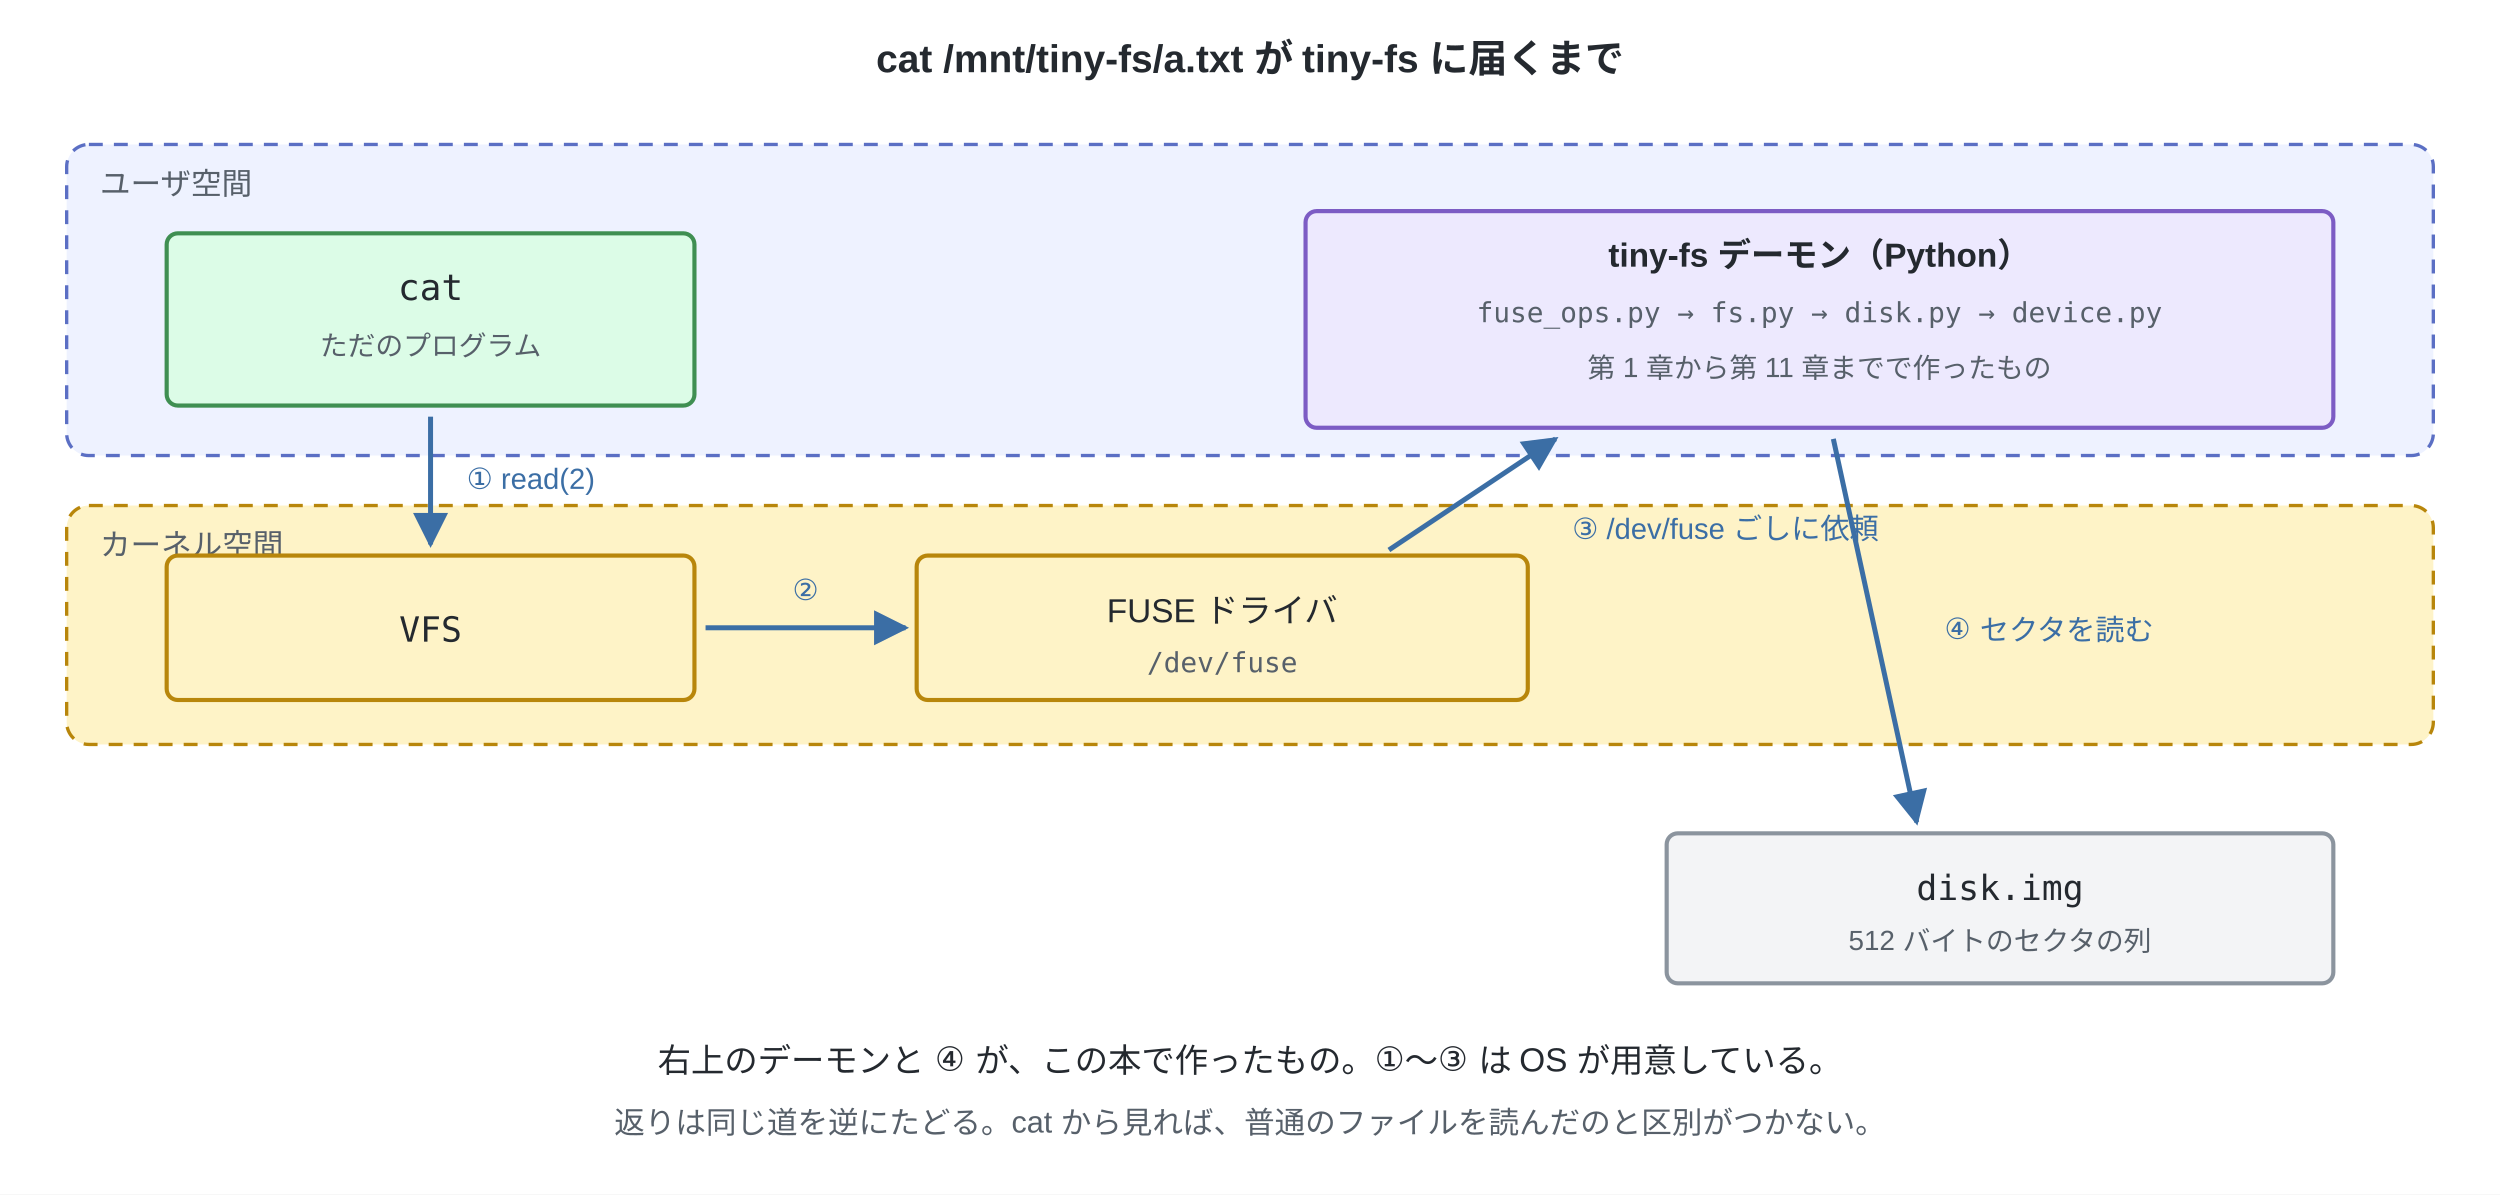
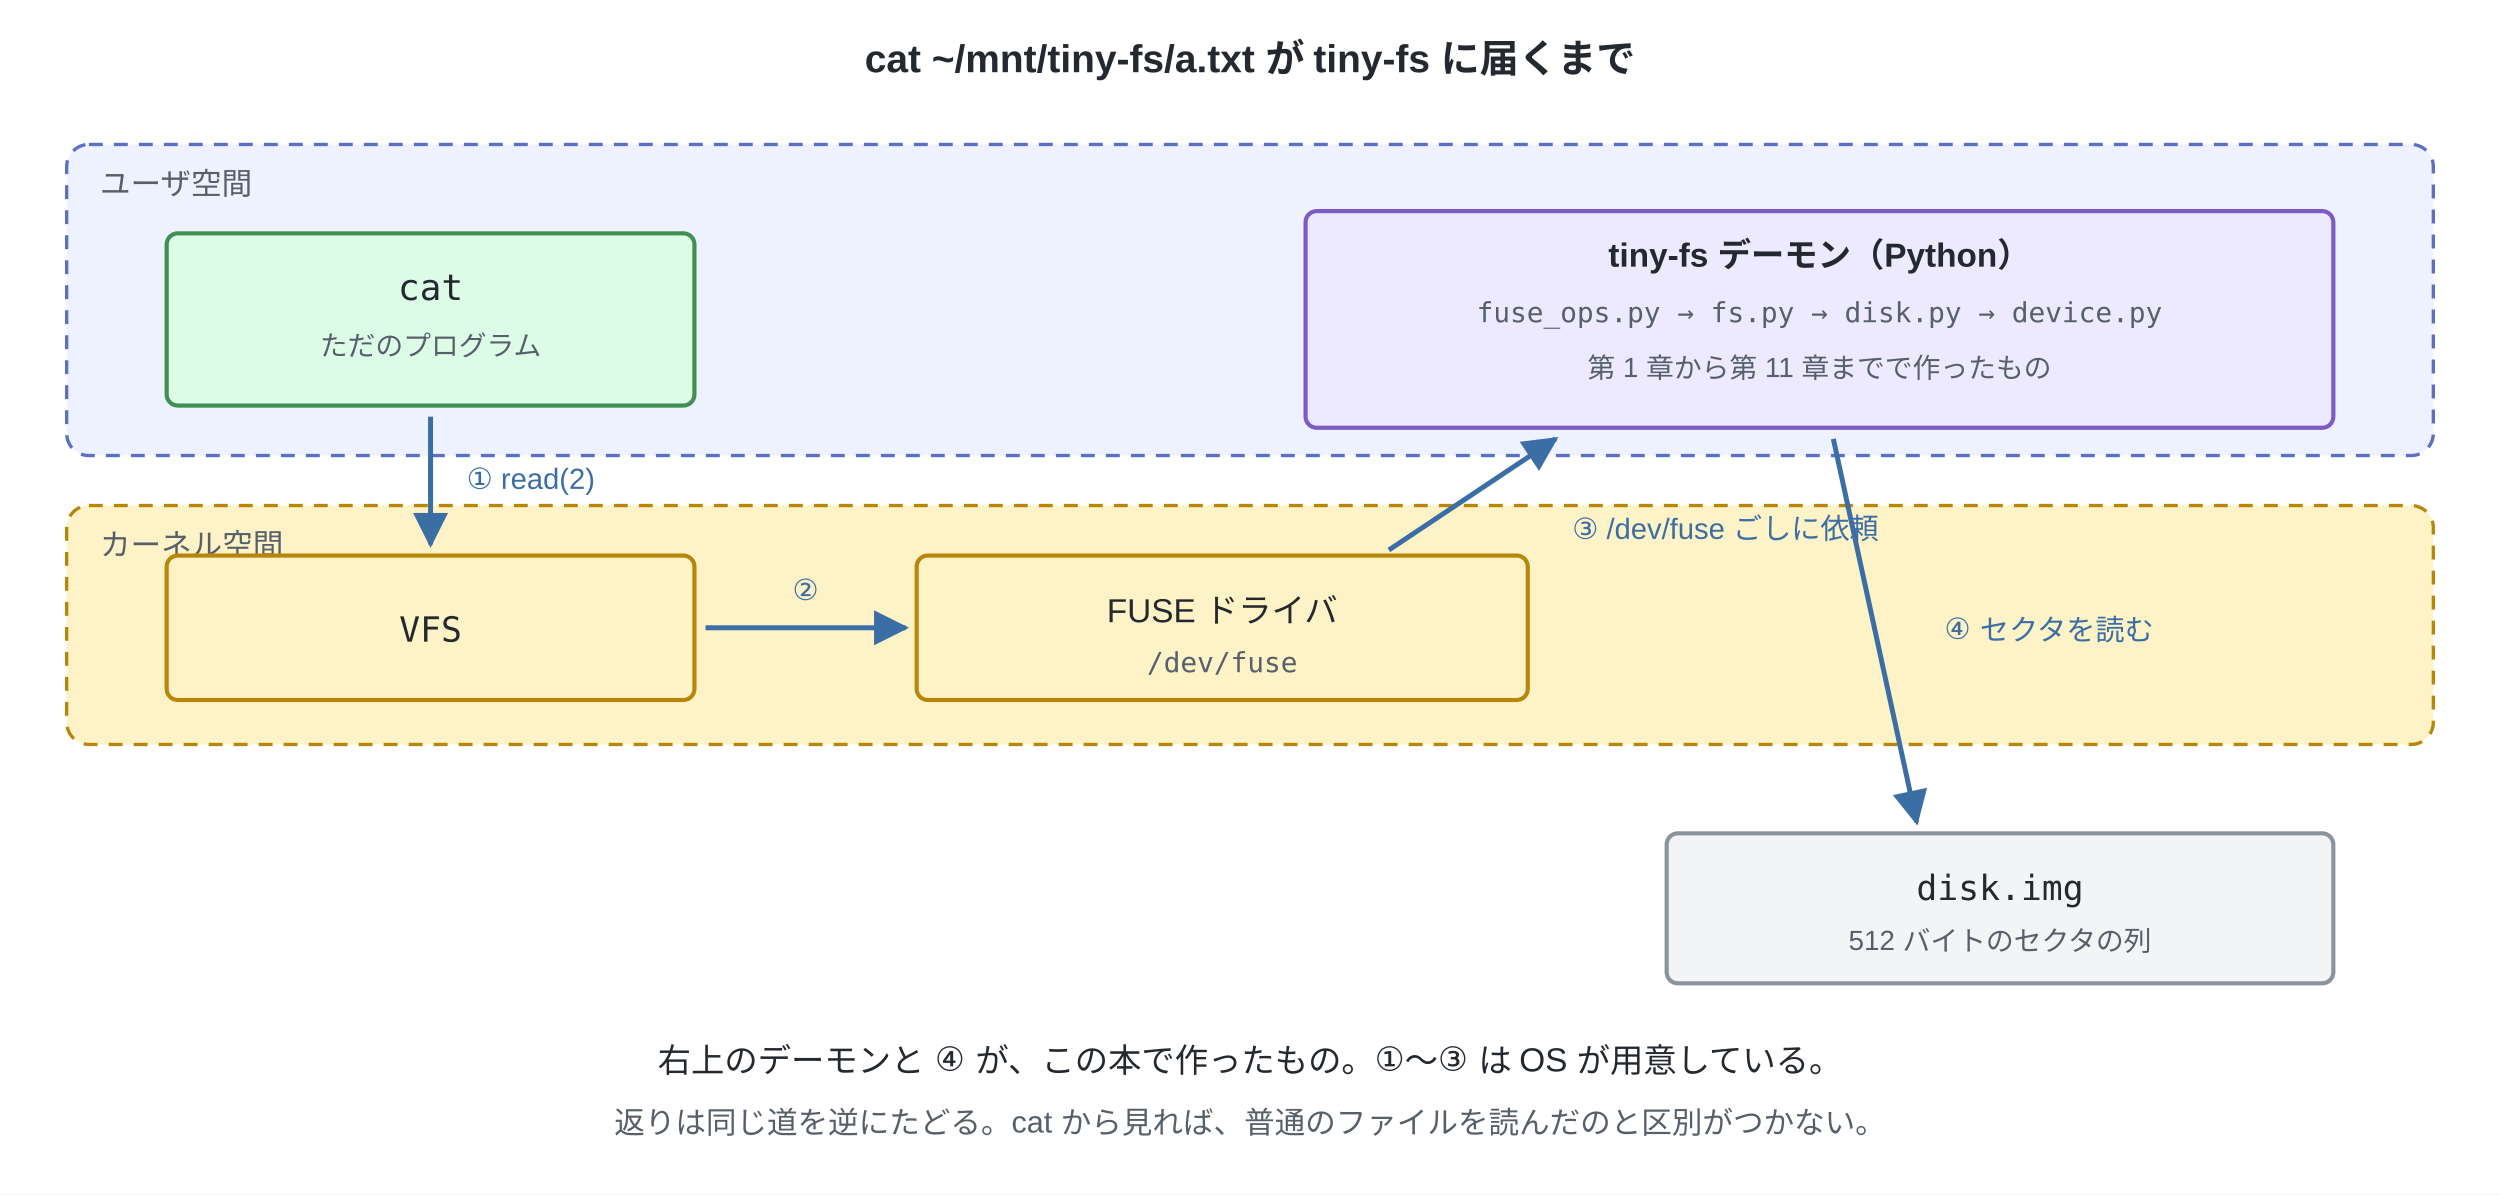
<svg xmlns="http://www.w3.org/2000/svg" width="900" height="430" viewBox="0 0 900 430" role="img" font-family="Helvetica Neue, Arial, Hiragino Sans, Noto Sans JP, sans-serif">
  <rect x="0" y="0" width="900" height="430" fill="#ffffff" />
  <defs>
    <marker id="b" viewBox="0 0 10 10" refX="9" refY="5" markerWidth="7" markerHeight="7" orient="auto-start-reverse">
      <path d="M 0 0 L 10 5 L 0 10 z" fill="#3b6ea5" />
    </marker>
  </defs>
-   <text x="450.0" y="26" font-size="14" fill="#24292f" text-anchor="middle" font-family="Helvetica Neue, Arial, Hiragino Sans, Noto Sans JP, sans-serif" font-weight="bold">cat /mnt/tiny-fs/a.txt が tiny-fs に届くまで</text>
+   <text x="450.0" y="26" font-size="14" fill="#24292f" text-anchor="middle" font-family="Helvetica Neue, Arial, Hiragino Sans, Noto Sans JP, sans-serif" font-weight="bold">cat ~/mnt/tiny-fs/a.txt が tiny-fs に届くまで</text>
  <rect x="24" y="52" width="852" height="112" rx="8" fill="#eef2ff" stroke="#5b6fc4" stroke-width="1.2" stroke-dasharray="5 4" />
  <text x="36" y="70" font-size="11" fill="#57606a" text-anchor="start" font-family="Helvetica Neue, Arial, Hiragino Sans, Noto Sans JP, sans-serif" font-weight="normal">ユーザ空間</text>
  <rect x="24" y="182" width="852" height="86" rx="8" fill="#fef3c7" stroke="#b8860b" stroke-width="1.2" stroke-dasharray="5 4" />
  <text x="36" y="200" font-size="11" fill="#57606a" text-anchor="start" font-family="Helvetica Neue, Arial, Hiragino Sans, Noto Sans JP, sans-serif" font-weight="normal">カーネル空間</text>
  <rect x="60" y="84" width="190" height="62" rx="4" fill="#dcfce7" stroke="#3f8f52" stroke-width="1.5" />
  <text x="155" y="108" font-size="13" fill="#24292f" text-anchor="middle" font-family="SFMono-Regular, Menlo, Consolas, monospace" font-weight="normal">cat</text>
  <text x="155" y="128" font-size="10" fill="#57606a" text-anchor="middle" font-family="Helvetica Neue, Arial, Hiragino Sans, Noto Sans JP, sans-serif" font-weight="normal">ただのプログラム</text>
  <rect x="470" y="76" width="370" height="78" rx="4" fill="#ede9fe" stroke="#7c5cc4" stroke-width="1.5" />
  <text x="655" y="96" font-size="12" fill="#24292f" text-anchor="middle" font-family="Helvetica Neue, Arial, Hiragino Sans, Noto Sans JP, sans-serif" font-weight="bold">tiny-fs デーモン（Python）</text>
  <text x="655" y="116" font-size="10" fill="#57606a" text-anchor="middle" font-family="SFMono-Regular, Menlo, Consolas, monospace" font-weight="normal">fuse_ops.py → fs.py → disk.py → device.py</text>
  <text x="655" y="136" font-size="10" fill="#57606a" text-anchor="middle" font-family="Helvetica Neue, Arial, Hiragino Sans, Noto Sans JP, sans-serif" font-weight="normal">第 1 章から第 11 章までで作ったもの</text>
  <rect x="60" y="200" width="190" height="52" rx="4" fill="#fef3c7" stroke="#b8860b" stroke-width="1.5" />
  <text x="155" y="231" font-size="12.5" fill="#24292f" text-anchor="middle" font-family="SFMono-Regular, Menlo, Consolas, monospace" font-weight="normal">VFS</text>
  <rect x="330" y="200" width="220" height="52" rx="4" fill="#fef3c7" stroke="#b8860b" stroke-width="1.5" />
  <text x="440" y="224" font-size="12" fill="#24292f" text-anchor="middle" font-family="Helvetica Neue, Arial, Hiragino Sans, Noto Sans JP, sans-serif" font-weight="normal">FUSE ドライバ</text>
  <text x="440" y="242" font-size="10" fill="#57606a" text-anchor="middle" font-family="SFMono-Regular, Menlo, Consolas, monospace" font-weight="normal">/dev/fuse</text>
  <rect x="600" y="300" width="240" height="54" rx="4" fill="#f3f4f6" stroke="#8b949e" stroke-width="1.5" />
  <text x="720" y="324" font-size="12.5" fill="#24292f" text-anchor="middle" font-family="SFMono-Regular, Menlo, Consolas, monospace" font-weight="normal">disk.img</text>
  <text x="720" y="342" font-size="10" fill="#57606a" text-anchor="middle" font-family="Helvetica Neue, Arial, Hiragino Sans, Noto Sans JP, sans-serif" font-weight="normal">512 バイトのセクタの列</text>
  <path d="M 155 150 L 155 196" stroke="#3b6ea5" stroke-width="1.8" fill="none" marker-end="url(#b)" />
  <text x="168" y="176" font-size="10.5" fill="#3b6ea5" text-anchor="start" font-family="Helvetica Neue, Arial, Hiragino Sans, Noto Sans JP, sans-serif" font-weight="normal">① read(2)</text>
  <path d="M 254 226 L 326 226" stroke="#3b6ea5" stroke-width="1.8" fill="none" marker-end="url(#b)" />
  <text x="290" y="216" font-size="10.5" fill="#3b6ea5" text-anchor="middle" font-family="Helvetica Neue, Arial, Hiragino Sans, Noto Sans JP, sans-serif" font-weight="normal">②</text>
  <path d="M 500 198 L 560 158" stroke="#3b6ea5" stroke-width="1.8" fill="none" marker-end="url(#b)" />
  <text x="566" y="194" font-size="10.5" fill="#3b6ea5" text-anchor="start" font-family="Helvetica Neue, Arial, Hiragino Sans, Noto Sans JP, sans-serif" font-weight="normal">③ /dev/fuse ごしに依頼</text>
  <path d="M 660 158 L 690 296" stroke="#3b6ea5" stroke-width="1.8" fill="none" marker-end="url(#b)" />
  <text x="700" y="230" font-size="10.5" fill="#3b6ea5" text-anchor="start" font-family="Helvetica Neue, Arial, Hiragino Sans, Noto Sans JP, sans-serif" font-weight="normal">④ セクタを読む</text>
  <text x="450.0" y="386" font-size="12" fill="#24292f" text-anchor="middle" font-family="Helvetica Neue, Arial, Hiragino Sans, Noto Sans JP, sans-serif" font-weight="normal">右上のデーモンと ④ が、この本で作ったもの。①〜③ は OS が用意している。</text>
  <text x="450.0" y="408" font-size="11" fill="#57606a" text-anchor="middle" font-family="Helvetica Neue, Arial, Hiragino Sans, Noto Sans JP, sans-serif" font-weight="normal">返りは同じ道を逆にたどる。cat から見れば、普通のファイルを読んだのと区別がつかない。</text>
</svg>
